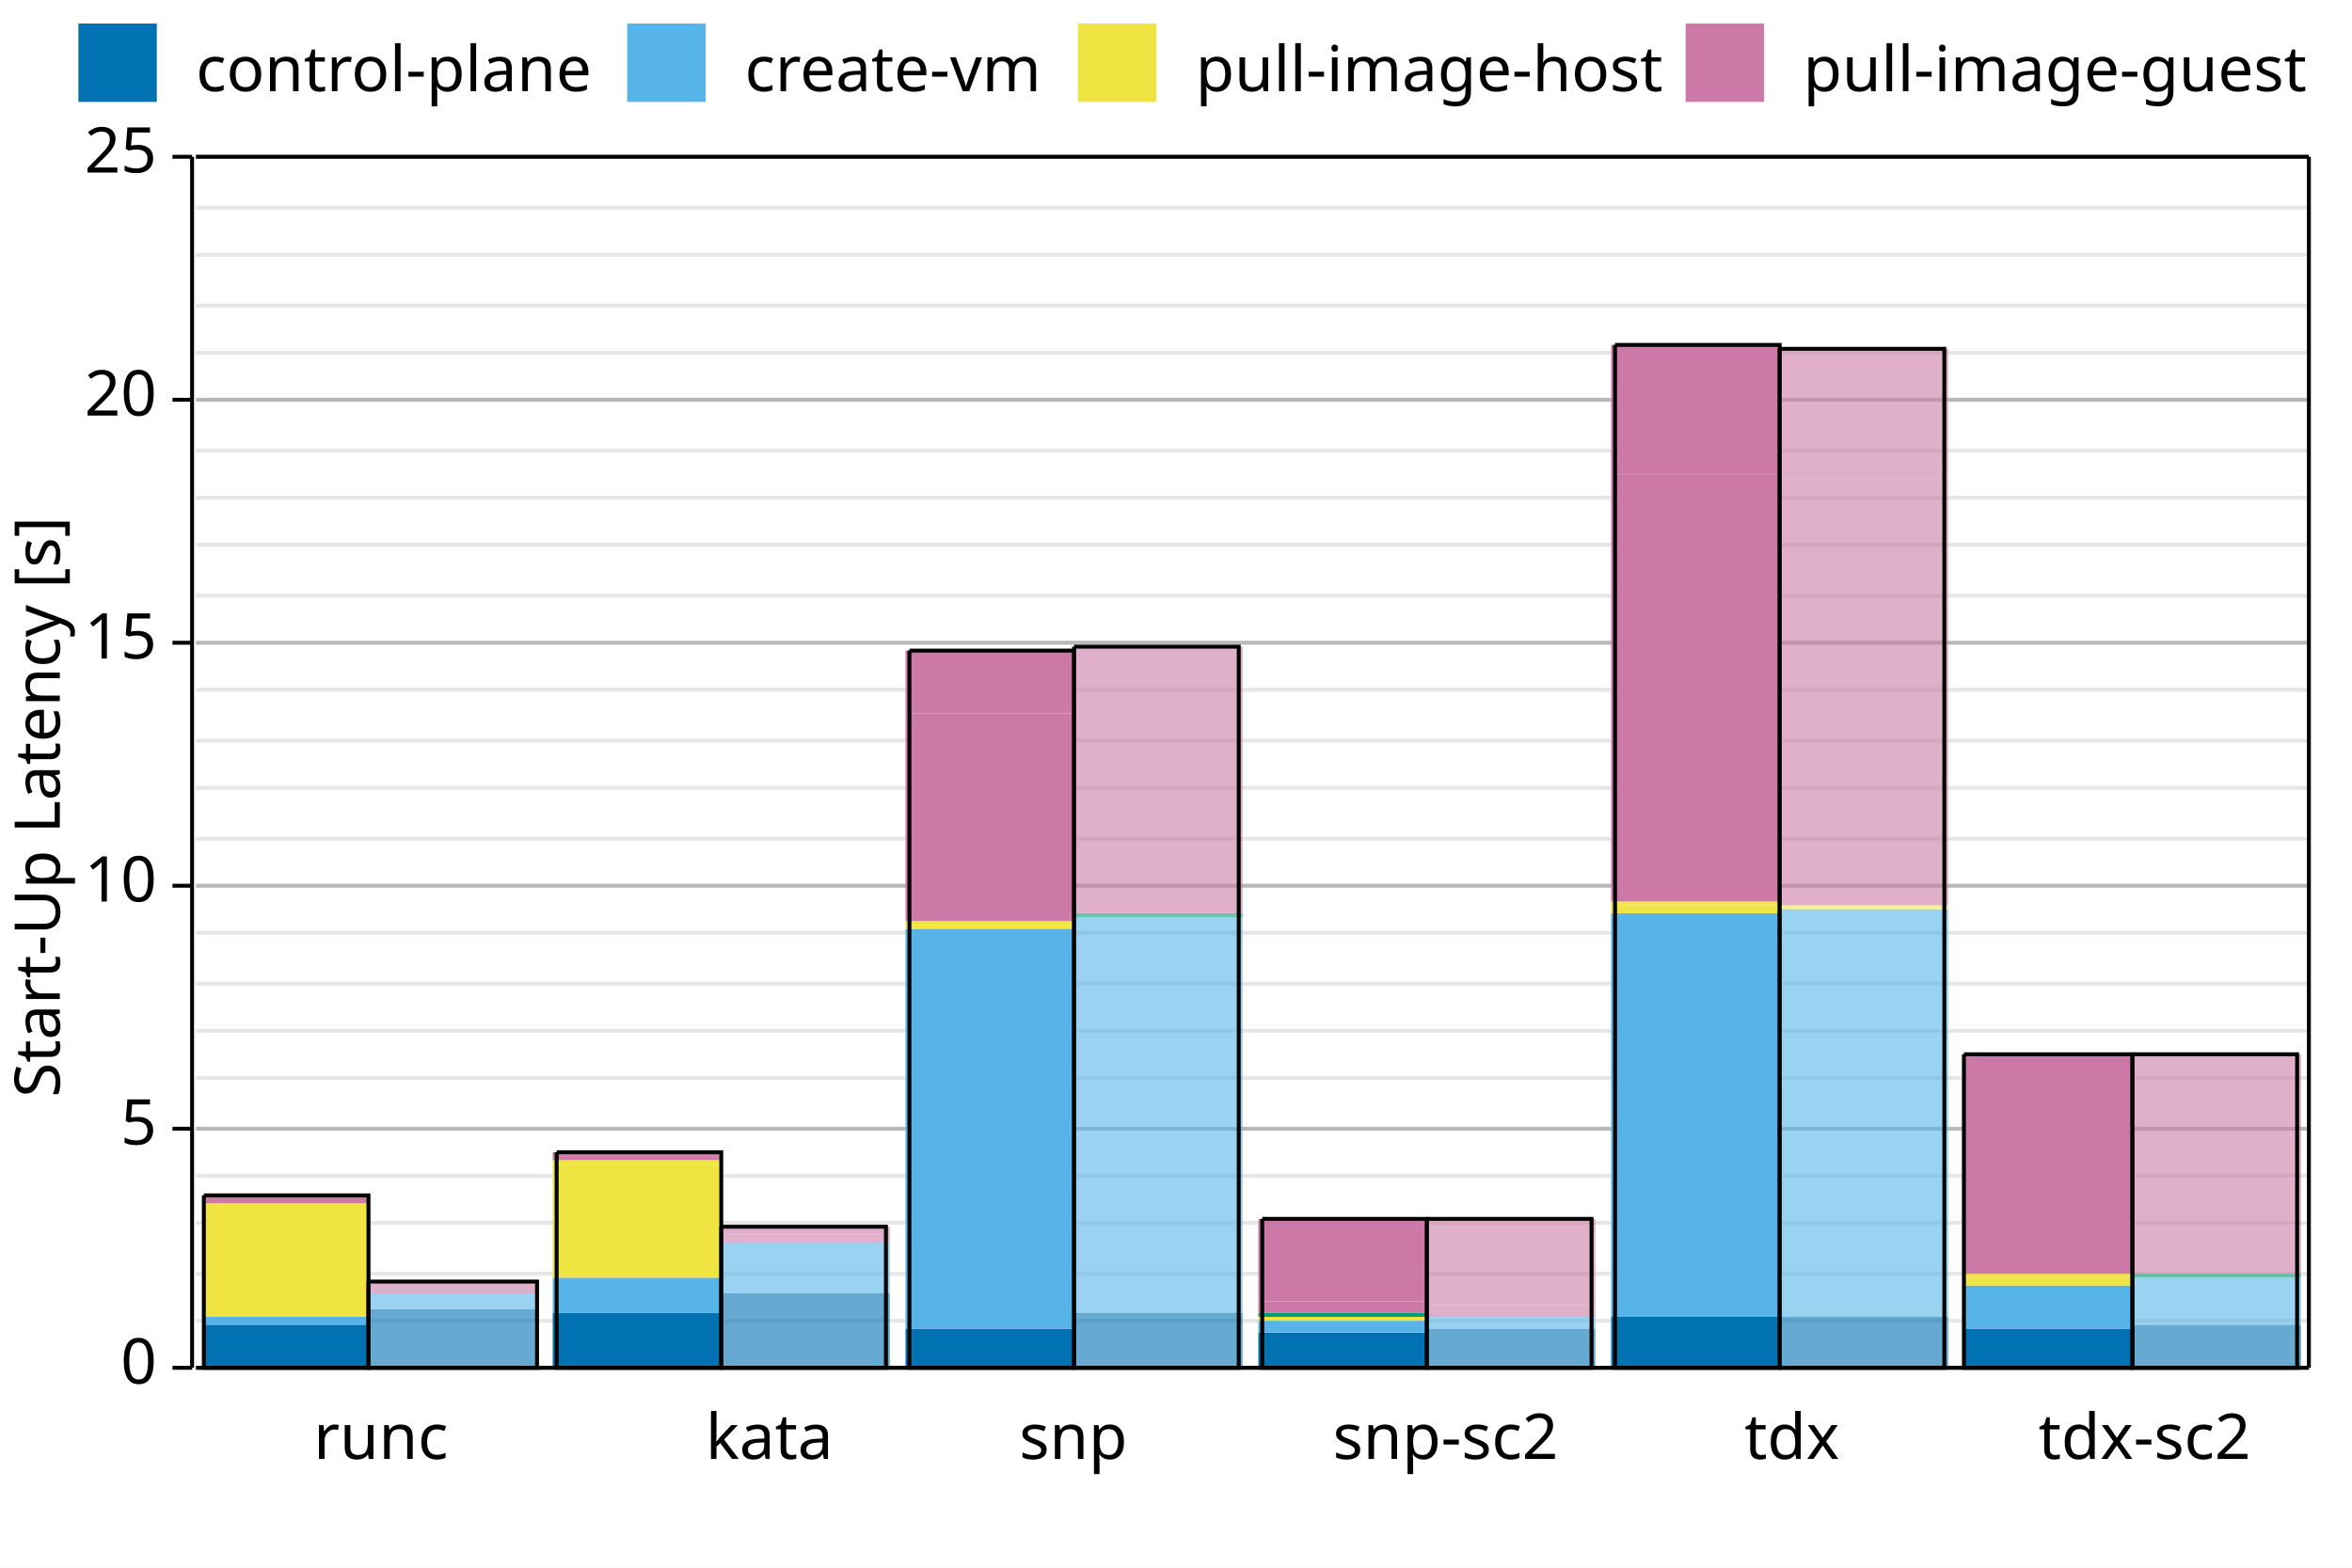
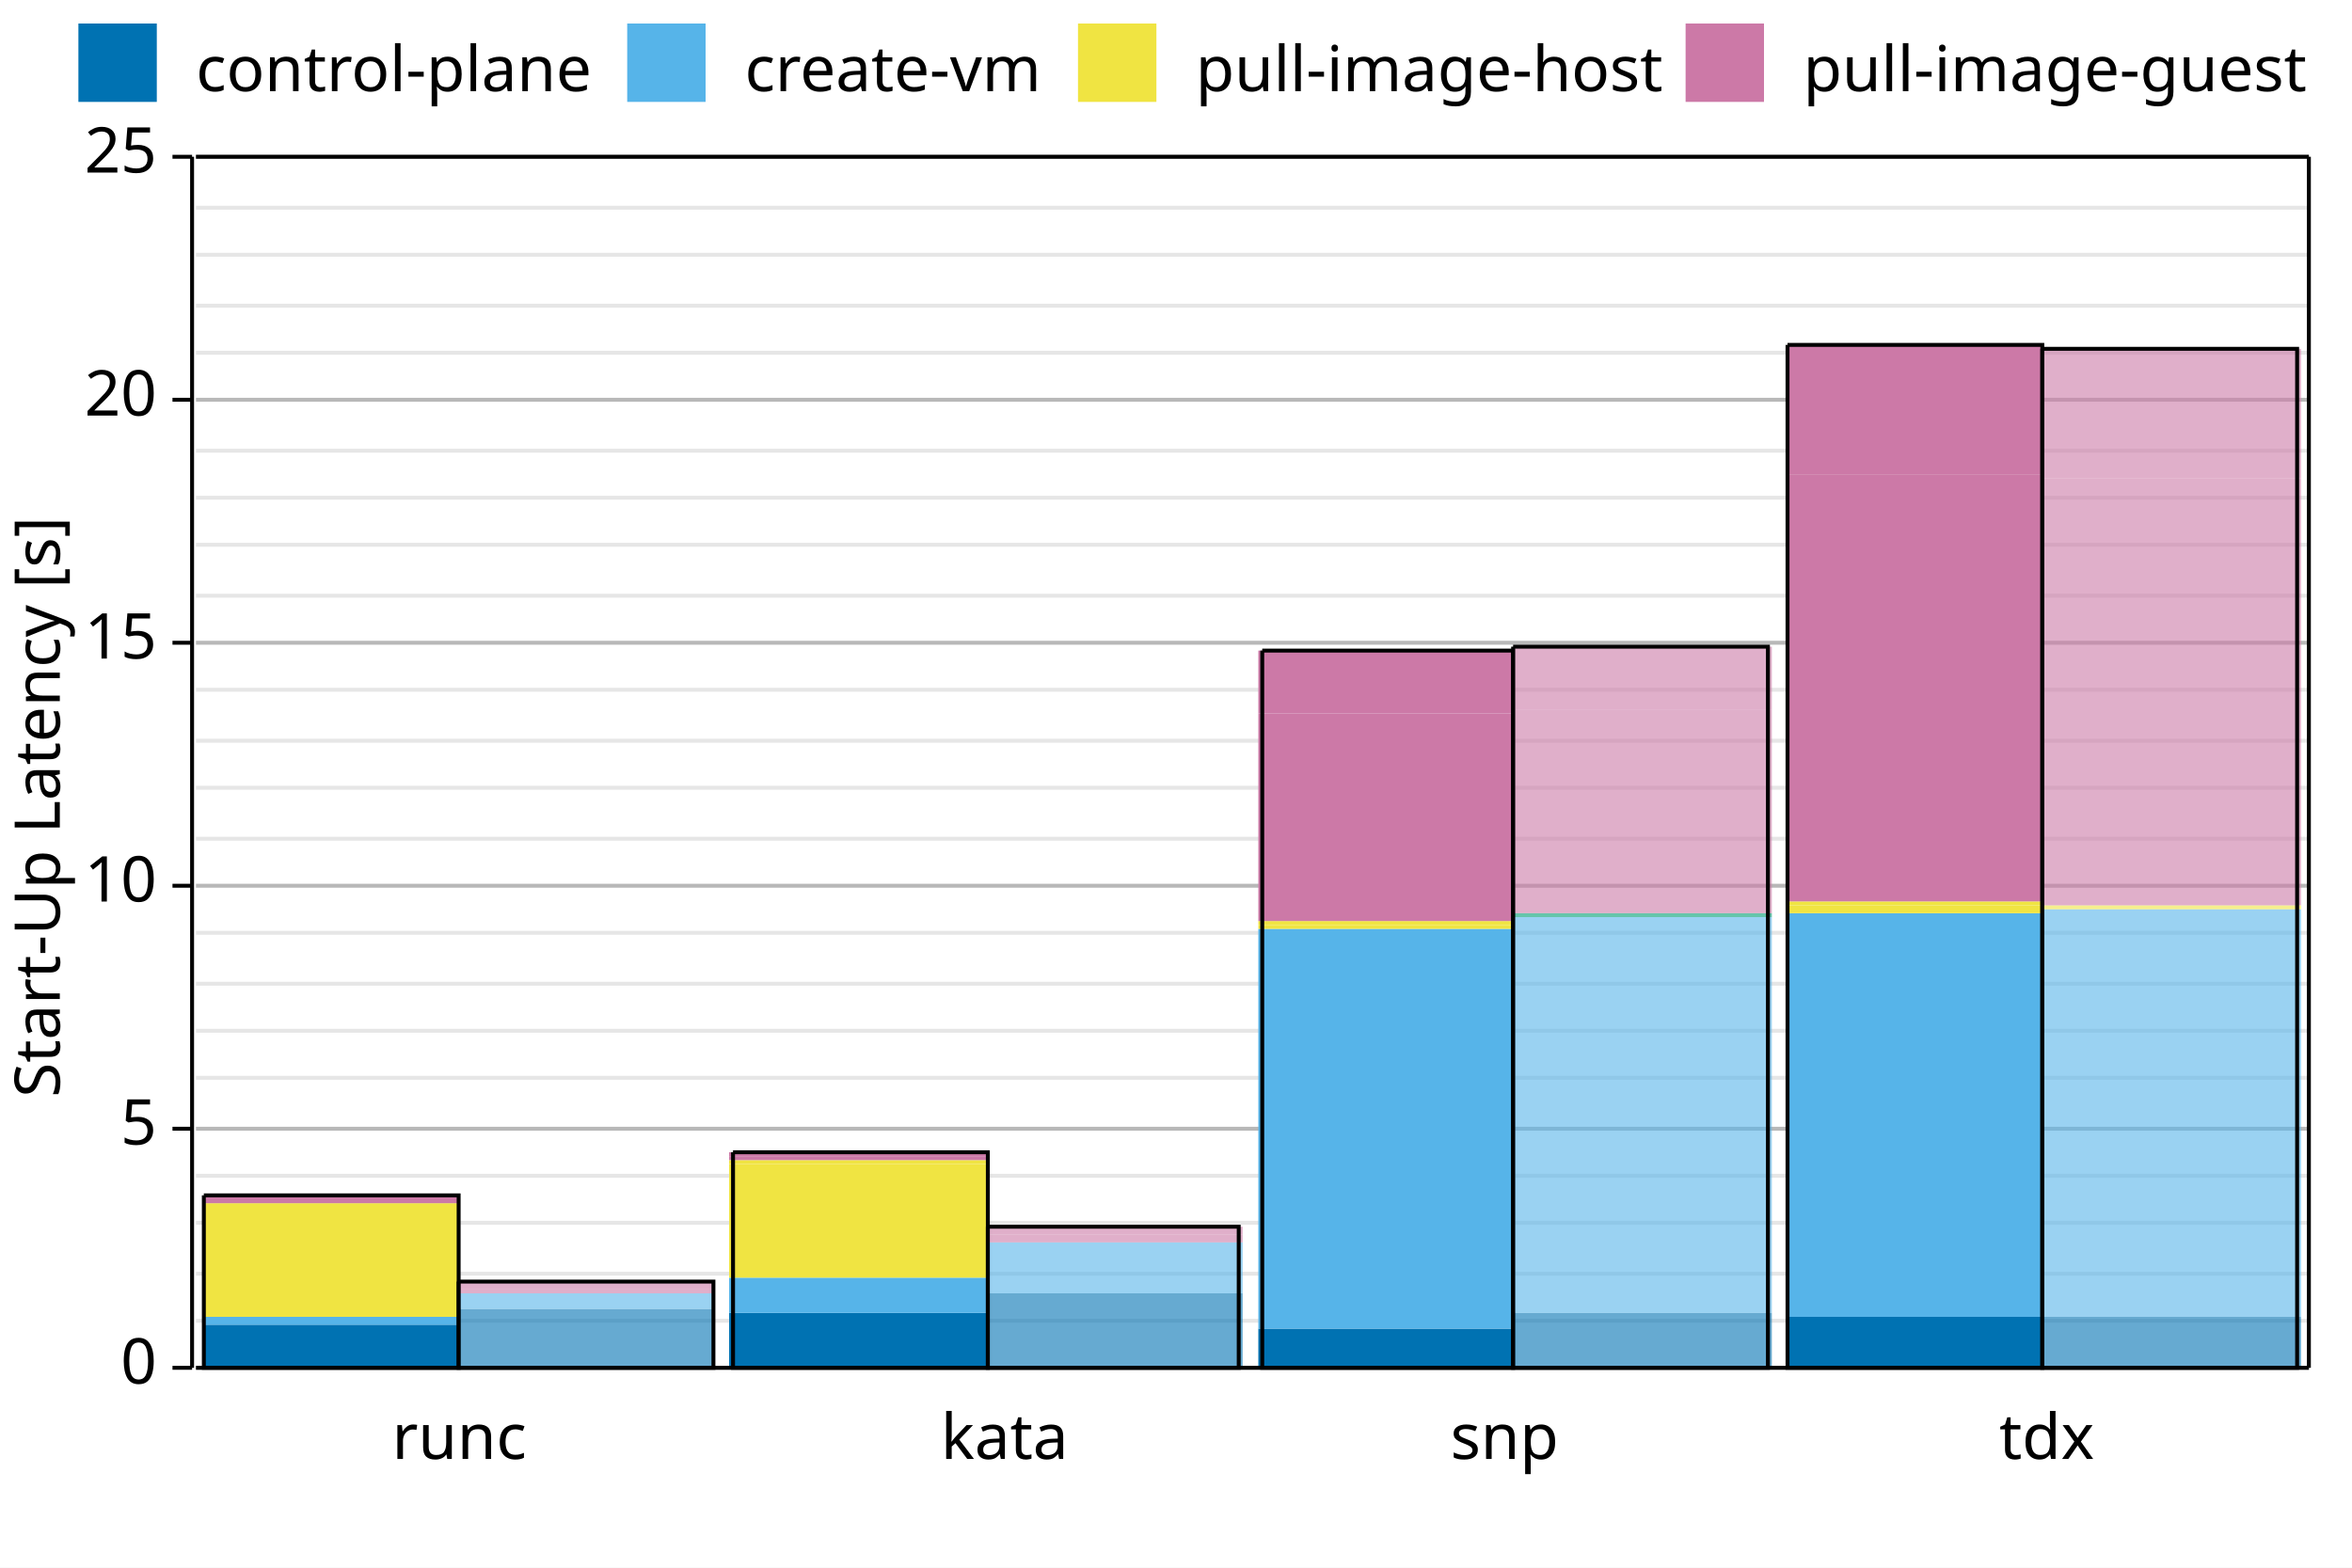
<svg xmlns="http://www.w3.org/2000/svg" width="600" height="400" viewBox="0 0 600 400">
  <rect x="0" y="0" width="600" height="400" opacity="1" fill="#FFFFFF" stroke="none" />
  <line opacity="0.1" stroke="#000000" stroke-width="1" x1="50" y1="349" x2="589" y2="349" />
  <line opacity="0.1" stroke="#000000" stroke-width="1" x1="50" y1="337" x2="589" y2="337" />
  <line opacity="0.1" stroke="#000000" stroke-width="1" x1="50" y1="325" x2="589" y2="325" />
  <line opacity="0.1" stroke="#000000" stroke-width="1" x1="50" y1="312" x2="589" y2="312" />
  <line opacity="0.1" stroke="#000000" stroke-width="1" x1="50" y1="300" x2="589" y2="300" />
  <line opacity="0.1" stroke="#000000" stroke-width="1" x1="50" y1="288" x2="589" y2="288" />
  <line opacity="0.1" stroke="#000000" stroke-width="1" x1="50" y1="275" x2="589" y2="275" />
  <line opacity="0.1" stroke="#000000" stroke-width="1" x1="50" y1="263" x2="589" y2="263" />
  <line opacity="0.1" stroke="#000000" stroke-width="1" x1="50" y1="251" x2="589" y2="251" />
  <line opacity="0.1" stroke="#000000" stroke-width="1" x1="50" y1="238" x2="589" y2="238" />
  <line opacity="0.1" stroke="#000000" stroke-width="1" x1="50" y1="226" x2="589" y2="226" />
  <line opacity="0.1" stroke="#000000" stroke-width="1" x1="50" y1="214" x2="589" y2="214" />
  <line opacity="0.1" stroke="#000000" stroke-width="1" x1="50" y1="201" x2="589" y2="201" />
  <line opacity="0.1" stroke="#000000" stroke-width="1" x1="50" y1="189" x2="589" y2="189" />
  <line opacity="0.1" stroke="#000000" stroke-width="1" x1="50" y1="176" x2="589" y2="176" />
  <line opacity="0.1" stroke="#000000" stroke-width="1" x1="50" y1="164" x2="589" y2="164" />
  <line opacity="0.1" stroke="#000000" stroke-width="1" x1="50" y1="152" x2="589" y2="152" />
  <line opacity="0.1" stroke="#000000" stroke-width="1" x1="50" y1="139" x2="589" y2="139" />
  <line opacity="0.1" stroke="#000000" stroke-width="1" x1="50" y1="127" x2="589" y2="127" />
  <line opacity="0.1" stroke="#000000" stroke-width="1" x1="50" y1="115" x2="589" y2="115" />
  <line opacity="0.1" stroke="#000000" stroke-width="1" x1="50" y1="102" x2="589" y2="102" />
  <line opacity="0.1" stroke="#000000" stroke-width="1" x1="50" y1="90" x2="589" y2="90" />
  <line opacity="0.1" stroke="#000000" stroke-width="1" x1="50" y1="78" x2="589" y2="78" />
  <line opacity="0.1" stroke="#000000" stroke-width="1" x1="50" y1="65" x2="589" y2="65" />
  <line opacity="0.1" stroke="#000000" stroke-width="1" x1="50" y1="53" x2="589" y2="53" />
  <line opacity="0.1" stroke="#000000" stroke-width="1" x1="50" y1="40" x2="589" y2="40" />
  <line opacity="0.2" stroke="#000000" stroke-width="1" x1="50" y1="349" x2="589" y2="349" />
  <line opacity="0.2" stroke="#000000" stroke-width="1" x1="50" y1="288" x2="589" y2="288" />
  <line opacity="0.2" stroke="#000000" stroke-width="1" x1="50" y1="226" x2="589" y2="226" />
  <line opacity="0.2" stroke="#000000" stroke-width="1" x1="50" y1="164" x2="589" y2="164" />
  <line opacity="0.2" stroke="#000000" stroke-width="1" x1="50" y1="102" x2="589" y2="102" />
  <line opacity="0.2" stroke="#000000" stroke-width="1" x1="50" y1="40" x2="589" y2="40" />
  <polyline fill="none" opacity="1" stroke="#000000" stroke-width="1" points="49,40 49,349 " />
  <text x="40" y="349" dy="0.5ex" text-anchor="end" font-family="sans-serif" font-size="16.129" opacity="1" fill="#000000">
0
</text>
  <polyline fill="none" opacity="1" stroke="#000000" stroke-width="1" points="44,349 49,349 " />
  <text x="40" y="288" dy="0.5ex" text-anchor="end" font-family="sans-serif" font-size="16.129" opacity="1" fill="#000000">
5
</text>
  <polyline fill="none" opacity="1" stroke="#000000" stroke-width="1" points="44,288 49,288 " />
  <text x="40" y="226" dy="0.5ex" text-anchor="end" font-family="sans-serif" font-size="16.129" opacity="1" fill="#000000">
10
</text>
  <polyline fill="none" opacity="1" stroke="#000000" stroke-width="1" points="44,226 49,226 " />
  <text x="40" y="164" dy="0.5ex" text-anchor="end" font-family="sans-serif" font-size="16.129" opacity="1" fill="#000000">
15
</text>
  <polyline fill="none" opacity="1" stroke="#000000" stroke-width="1" points="44,164 49,164 " />
  <text x="40" y="102" dy="0.5ex" text-anchor="end" font-family="sans-serif" font-size="16.129" opacity="1" fill="#000000">
20
</text>
  <polyline fill="none" opacity="1" stroke="#000000" stroke-width="1" points="44,102 49,102 " />
  <text x="40" y="40" dy="0.5ex" text-anchor="end" font-family="sans-serif" font-size="16.129" opacity="1" fill="#000000">
25
</text>
  <polyline fill="none" opacity="1" stroke="#000000" stroke-width="1" points="44,40 49,40 " />
  <text x="3" y="280" dy="0.76em" text-anchor="start" font-family="sans-serif" font-size="16.129" opacity="1" fill="#000000" transform="rotate(270, 3, 280)">
Start-Up Latency [s]
</text>
-   <rect x="52" y="338" width="42" height="11" opacity="1" fill="#0072B2" stroke="none" />
-   <rect x="141" y="335" width="43" height="14" opacity="1" fill="#0072B2" stroke="none" />
-   <rect x="231" y="339" width="43" height="10" opacity="1" fill="#0072B2" stroke="none" />
-   <rect x="321" y="340" width="43" height="9" opacity="1" fill="#0072B2" stroke="none" />
-   <rect x="411" y="336" width="43" height="13" opacity="1" fill="#0072B2" stroke="none" />
-   <rect x="501" y="339" width="43" height="10" opacity="1" fill="#0072B2" stroke="none" />
-   <rect x="52" y="336" width="42" height="2" opacity="1" fill="#56B4E9" stroke="none" />
-   <rect x="141" y="326" width="43" height="9" opacity="1" fill="#56B4E9" stroke="none" />
-   <rect x="231" y="237" width="43" height="102" opacity="1" fill="#56B4E9" stroke="none" />
-   <rect x="321" y="337" width="43" height="3" opacity="1" fill="#56B4E9" stroke="none" />
-   <rect x="411" y="233" width="43" height="103" opacity="1" fill="#56B4E9" stroke="none" />
-   <rect x="501" y="328" width="43" height="11" opacity="1" fill="#56B4E9" stroke="none" />
-   <rect x="52" y="307" width="42" height="29" opacity="1" fill="#F0E442" stroke="none" />
-   <rect x="141" y="297" width="43" height="29" opacity="1" fill="#F0E442" stroke="none" />
-   <rect x="231" y="236" width="43" height="1" opacity="1" fill="#F0E442" stroke="none" />
-   <rect x="321" y="336" width="43" height="1" opacity="1" fill="#F0E442" stroke="none" />
-   <rect x="411" y="231" width="43" height="2" opacity="1" fill="#F0E442" stroke="none" />
-   <rect x="501" y="326" width="43" height="2" opacity="1" fill="#F0E442" stroke="none" />
-   <rect x="52" y="307" width="42" height="0" opacity="1" fill="#F0E442" stroke="none" />
-   <rect x="141" y="296" width="43" height="1" opacity="1" fill="#F0E442" stroke="none" />
-   <rect x="231" y="235" width="43" height="1" opacity="1" fill="#F0E442" stroke="none" />
-   <rect x="321" y="336" width="43" height="0" opacity="1" fill="#F0E442" stroke="none" />
-   <rect x="411" y="230" width="43" height="1" opacity="1" fill="#F0E442" stroke="none" />
-   <rect x="501" y="325" width="43" height="1" opacity="1" fill="#F0E442" stroke="none" />
-   <rect x="52" y="307" width="42" height="0" opacity="1" fill="#009E73" stroke="none" />
-   <rect x="141" y="296" width="43" height="0" opacity="1" fill="#009E73" stroke="none" />
-   <rect x="231" y="235" width="43" height="0" opacity="1" fill="#009E73" stroke="none" />
-   <rect x="321" y="335" width="43" height="1" opacity="1" fill="#009E73" stroke="none" />
-   <rect x="411" y="230" width="43" height="0" opacity="1" fill="#009E73" stroke="none" />
-   <rect x="501" y="325" width="43" height="0" opacity="1" fill="#009E73" stroke="none" />
-   <rect x="52" y="306" width="42" height="1" opacity="1" fill="#CC79A7" stroke="none" />
-   <rect x="141" y="295" width="43" height="1" opacity="1" fill="#CC79A7" stroke="none" />
-   <rect x="231" y="182" width="43" height="53" opacity="1" fill="#CC79A7" stroke="none" />
-   <rect x="321" y="332" width="43" height="3" opacity="1" fill="#CC79A7" stroke="none" />
-   <rect x="411" y="121" width="43" height="109" opacity="1" fill="#CC79A7" stroke="none" />
-   <rect x="501" y="318" width="43" height="7" opacity="1" fill="#CC79A7" stroke="none" />
-   <rect x="52" y="305" width="42" height="1" opacity="1" fill="#CC79A7" stroke="none" />
-   <rect x="141" y="294" width="43" height="1" opacity="1" fill="#CC79A7" stroke="none" />
-   <rect x="231" y="166" width="43" height="16" opacity="1" fill="#CC79A7" stroke="none" />
-   <rect x="321" y="311" width="43" height="21" opacity="1" fill="#CC79A7" stroke="none" />
-   <rect x="411" y="88" width="43" height="33" opacity="1" fill="#CC79A7" stroke="none" />
-   <rect x="501" y="269" width="43" height="49" opacity="1" fill="#CC79A7" stroke="none" />
-   <polyline fill="none" opacity="1" stroke="#000000" stroke-width="1" points="52,305 94,305 94,349 52,349 52,305 " />
-   <polyline fill="none" opacity="1" stroke="#000000" stroke-width="1" points="142,294 184,294 184,349 142,349 142,294 " />
-   <polyline fill="none" opacity="1" stroke="#000000" stroke-width="1" points="232,166 274,166 274,349 232,349 232,166 " />
-   <polyline fill="none" opacity="1" stroke="#000000" stroke-width="1" points="322,311 364,311 364,349 322,349 322,311 " />
-   <polyline fill="none" opacity="1" stroke="#000000" stroke-width="1" points="412,88 454,88 454,349 412,349 412,88 " />
-   <polyline fill="none" opacity="1" stroke="#000000" stroke-width="1" points="501,269 544,269 544,349 501,349 501,269 " />
-   <rect x="94" y="334" width="43" height="15" opacity="0.6" fill="#0072B2" stroke="none" />
-   <rect x="184" y="330" width="43" height="19" opacity="0.6" fill="#0072B2" stroke="none" />
-   <rect x="274" y="335" width="43" height="14" opacity="0.6" fill="#0072B2" stroke="none" />
-   <rect x="364" y="339" width="43" height="10" opacity="0.6" fill="#0072B2" stroke="none" />
-   <rect x="454" y="336" width="43" height="13" opacity="0.6" fill="#0072B2" stroke="none" />
-   <rect x="544" y="338" width="43" height="11" opacity="0.6" fill="#0072B2" stroke="none" />
-   <rect x="94" y="330" width="43" height="4" opacity="0.6" fill="#56B4E9" stroke="none" />
-   <rect x="184" y="317" width="43" height="13" opacity="0.6" fill="#56B4E9" stroke="none" />
-   <rect x="274" y="234" width="43" height="101" opacity="0.6" fill="#56B4E9" stroke="none" />
-   <rect x="364" y="336" width="43" height="3" opacity="0.6" fill="#56B4E9" stroke="none" />
-   <rect x="454" y="232" width="43" height="104" opacity="0.6" fill="#56B4E9" stroke="none" />
-   <rect x="544" y="326" width="43" height="12" opacity="0.6" fill="#56B4E9" stroke="none" />
-   <rect x="94" y="330" width="43" height="0" opacity="0.6" fill="#F0E442" stroke="none" />
-   <rect x="184" y="317" width="43" height="0" opacity="0.6" fill="#F0E442" stroke="none" />
-   <rect x="274" y="234" width="43" height="0" opacity="0.6" fill="#F0E442" stroke="none" />
-   <rect x="364" y="336" width="43" height="0" opacity="0.6" fill="#F0E442" stroke="none" />
-   <rect x="454" y="232" width="43" height="0" opacity="0.6" fill="#F0E442" stroke="none" />
-   <rect x="544" y="326" width="43" height="0" opacity="0.6" fill="#F0E442" stroke="none" />
-   <rect x="94" y="330" width="43" height="0" opacity="0.6" fill="#F0E442" stroke="none" />
-   <rect x="184" y="317" width="43" height="0" opacity="0.6" fill="#F0E442" stroke="none" />
-   <rect x="274" y="234" width="43" height="0" opacity="0.6" fill="#F0E442" stroke="none" />
-   <rect x="364" y="336" width="43" height="0" opacity="0.6" fill="#F0E442" stroke="none" />
-   <rect x="454" y="231" width="43" height="1" opacity="0.6" fill="#F0E442" stroke="none" />
-   <rect x="544" y="326" width="43" height="0" opacity="0.6" fill="#F0E442" stroke="none" />
-   <rect x="94" y="330" width="43" height="0" opacity="0.6" fill="#009E73" stroke="none" />
-   <rect x="184" y="317" width="43" height="0" opacity="0.6" fill="#009E73" stroke="none" />
-   <rect x="274" y="233" width="43" height="1" opacity="0.6" fill="#009E73" stroke="none" />
-   <rect x="364" y="336" width="43" height="0" opacity="0.6" fill="#009E73" stroke="none" />
-   <rect x="454" y="231" width="43" height="0" opacity="0.6" fill="#009E73" stroke="none" />
-   <rect x="544" y="325" width="43" height="1" opacity="0.6" fill="#009E73" stroke="none" />
-   <rect x="94" y="329" width="43" height="1" opacity="0.6" fill="#CC79A7" stroke="none" />
-   <rect x="184" y="315" width="43" height="2" opacity="0.6" fill="#CC79A7" stroke="none" />
-   <rect x="274" y="181" width="43" height="52" opacity="0.6" fill="#CC79A7" stroke="none" />
-   <rect x="364" y="333" width="43" height="3" opacity="0.6" fill="#CC79A7" stroke="none" />
-   <rect x="454" y="122" width="43" height="109" opacity="0.6" fill="#CC79A7" stroke="none" />
-   <rect x="544" y="318" width="43" height="7" opacity="0.6" fill="#CC79A7" stroke="none" />
-   <rect x="94" y="327" width="43" height="2" opacity="0.6" fill="#CC79A7" stroke="none" />
-   <rect x="184" y="313" width="43" height="2" opacity="0.6" fill="#CC79A7" stroke="none" />
-   <rect x="274" y="165" width="43" height="16" opacity="0.6" fill="#CC79A7" stroke="none" />
-   <rect x="364" y="311" width="43" height="22" opacity="0.6" fill="#CC79A7" stroke="none" />
-   <rect x="454" y="89" width="43" height="33" opacity="0.6" fill="#CC79A7" stroke="none" />
-   <rect x="544" y="269" width="43" height="49" opacity="0.6" fill="#CC79A7" stroke="none" />
-   <polyline fill="none" opacity="1" stroke="#000000" stroke-width="1" points="94,327 137,327 137,349 94,349 94,327 " />
-   <polyline fill="none" opacity="1" stroke="#000000" stroke-width="1" points="184,313 226,313 226,349 184,349 184,313 " />
-   <polyline fill="none" opacity="1" stroke="#000000" stroke-width="1" points="274,165 316,165 316,349 274,349 274,165 " />
-   <polyline fill="none" opacity="1" stroke="#000000" stroke-width="1" points="364,311 406,311 406,349 364,349 364,311 " />
-   <polyline fill="none" opacity="1" stroke="#000000" stroke-width="1" points="454,89 496,89 496,349 454,349 454,89 " />
-   <polyline fill="none" opacity="1" stroke="#000000" stroke-width="1" points="544,269 586,269 586,349 544,349 544,269 " />
+   <rect x="52" y="338" width="65" height="11" opacity="1" fill="#0072B2" stroke="none" />
+   <rect x="186" y="335" width="66" height="14" opacity="1" fill="#0072B2" stroke="none" />
+   <rect x="321" y="339" width="65" height="10" opacity="1" fill="#0072B2" stroke="none" />
+   <rect x="456" y="336" width="65" height="13" opacity="1" fill="#0072B2" stroke="none" />
+   <rect x="52" y="336" width="65" height="2" opacity="1" fill="#56B4E9" stroke="none" />
+   <rect x="186" y="326" width="66" height="9" opacity="1" fill="#56B4E9" stroke="none" />
+   <rect x="321" y="237" width="65" height="102" opacity="1" fill="#56B4E9" stroke="none" />
+   <rect x="456" y="233" width="65" height="103" opacity="1" fill="#56B4E9" stroke="none" />
+   <rect x="52" y="307" width="65" height="29" opacity="1" fill="#F0E442" stroke="none" />
+   <rect x="186" y="297" width="66" height="29" opacity="1" fill="#F0E442" stroke="none" />
+   <rect x="321" y="236" width="65" height="1" opacity="1" fill="#F0E442" stroke="none" />
+   <rect x="456" y="231" width="65" height="2" opacity="1" fill="#F0E442" stroke="none" />
+   <rect x="52" y="307" width="65" height="0" opacity="1" fill="#F0E442" stroke="none" />
+   <rect x="186" y="296" width="66" height="1" opacity="1" fill="#F0E442" stroke="none" />
+   <rect x="321" y="235" width="65" height="1" opacity="1" fill="#F0E442" stroke="none" />
+   <rect x="456" y="230" width="65" height="1" opacity="1" fill="#F0E442" stroke="none" />
+   <rect x="52" y="307" width="65" height="0" opacity="1" fill="#009E73" stroke="none" />
+   <rect x="186" y="296" width="66" height="0" opacity="1" fill="#009E73" stroke="none" />
+   <rect x="321" y="235" width="65" height="0" opacity="1" fill="#009E73" stroke="none" />
+   <rect x="456" y="230" width="65" height="0" opacity="1" fill="#009E73" stroke="none" />
+   <rect x="52" y="306" width="65" height="1" opacity="1" fill="#CC79A7" stroke="none" />
+   <rect x="186" y="295" width="66" height="1" opacity="1" fill="#CC79A7" stroke="none" />
+   <rect x="321" y="182" width="65" height="53" opacity="1" fill="#CC79A7" stroke="none" />
+   <rect x="456" y="121" width="65" height="109" opacity="1" fill="#CC79A7" stroke="none" />
+   <rect x="52" y="305" width="65" height="1" opacity="1" fill="#CC79A7" stroke="none" />
+   <rect x="186" y="294" width="66" height="1" opacity="1" fill="#CC79A7" stroke="none" />
+   <rect x="321" y="166" width="65" height="16" opacity="1" fill="#CC79A7" stroke="none" />
+   <rect x="456" y="88" width="65" height="33" opacity="1" fill="#CC79A7" stroke="none" />
+   <polyline fill="none" opacity="1" stroke="#000000" stroke-width="1" points="52,305 117,305 117,349 52,349 52,305 " />
+   <polyline fill="none" opacity="1" stroke="#000000" stroke-width="1" points="187,294 252,294 252,349 187,349 187,294 " />
+   <polyline fill="none" opacity="1" stroke="#000000" stroke-width="1" points="322,166 386,166 386,349 322,349 322,166 " />
+   <polyline fill="none" opacity="1" stroke="#000000" stroke-width="1" points="456,88 521,88 521,349 456,349 456,88 " />
+   <rect x="117" y="334" width="65" height="15" opacity="0.6" fill="#0072B2" stroke="none" />
+   <rect x="252" y="330" width="65" height="19" opacity="0.6" fill="#0072B2" stroke="none" />
+   <rect x="386" y="335" width="66" height="14" opacity="0.6" fill="#0072B2" stroke="none" />
+   <rect x="521" y="336" width="66" height="13" opacity="0.6" fill="#0072B2" stroke="none" />
+   <rect x="117" y="330" width="65" height="4" opacity="0.6" fill="#56B4E9" stroke="none" />
+   <rect x="252" y="317" width="65" height="13" opacity="0.6" fill="#56B4E9" stroke="none" />
+   <rect x="386" y="234" width="66" height="101" opacity="0.6" fill="#56B4E9" stroke="none" />
+   <rect x="521" y="232" width="66" height="104" opacity="0.6" fill="#56B4E9" stroke="none" />
+   <rect x="117" y="330" width="65" height="0" opacity="0.6" fill="#F0E442" stroke="none" />
+   <rect x="252" y="317" width="65" height="0" opacity="0.6" fill="#F0E442" stroke="none" />
+   <rect x="386" y="234" width="66" height="0" opacity="0.6" fill="#F0E442" stroke="none" />
+   <rect x="521" y="232" width="66" height="0" opacity="0.6" fill="#F0E442" stroke="none" />
+   <rect x="117" y="330" width="65" height="0" opacity="0.6" fill="#F0E442" stroke="none" />
+   <rect x="252" y="317" width="65" height="0" opacity="0.6" fill="#F0E442" stroke="none" />
+   <rect x="386" y="234" width="66" height="0" opacity="0.6" fill="#F0E442" stroke="none" />
+   <rect x="521" y="231" width="66" height="1" opacity="0.6" fill="#F0E442" stroke="none" />
+   <rect x="117" y="330" width="65" height="0" opacity="0.6" fill="#009E73" stroke="none" />
+   <rect x="252" y="317" width="65" height="0" opacity="0.6" fill="#009E73" stroke="none" />
+   <rect x="386" y="233" width="66" height="1" opacity="0.6" fill="#009E73" stroke="none" />
+   <rect x="521" y="231" width="66" height="0" opacity="0.6" fill="#009E73" stroke="none" />
+   <rect x="117" y="329" width="65" height="1" opacity="0.6" fill="#CC79A7" stroke="none" />
+   <rect x="252" y="315" width="65" height="2" opacity="0.6" fill="#CC79A7" stroke="none" />
+   <rect x="386" y="181" width="66" height="52" opacity="0.6" fill="#CC79A7" stroke="none" />
+   <rect x="521" y="122" width="66" height="109" opacity="0.6" fill="#CC79A7" stroke="none" />
+   <rect x="117" y="327" width="65" height="2" opacity="0.6" fill="#CC79A7" stroke="none" />
+   <rect x="252" y="313" width="65" height="2" opacity="0.6" fill="#CC79A7" stroke="none" />
+   <rect x="386" y="165" width="66" height="16" opacity="0.6" fill="#CC79A7" stroke="none" />
+   <rect x="521" y="89" width="66" height="33" opacity="0.6" fill="#CC79A7" stroke="none" />
+   <polyline fill="none" opacity="1" stroke="#000000" stroke-width="1" points="117,327 182,327 182,349 117,349 117,327 " />
+   <polyline fill="none" opacity="1" stroke="#000000" stroke-width="1" points="252,313 316,313 316,349 252,349 252,313 " />
+   <polyline fill="none" opacity="1" stroke="#000000" stroke-width="1" points="386,165 451,165 451,349 386,349 386,165 " />
+   <polyline fill="none" opacity="1" stroke="#000000" stroke-width="1" points="521,89 586,89 586,349 521,349 521,89 " />
  <polyline fill="none" opacity="1" stroke="#000000" stroke-width="1" points="50,40 589,40 " />
  <polyline fill="none" opacity="1" stroke="#000000" stroke-width="1" points="589,349 589,40 " />
  <polyline fill="none" opacity="1" stroke="#000000" stroke-width="1" points="50,349 589,349 " />
-   <text x="80" y="360" dy="0.76em" text-anchor="start" font-family="sans-serif" font-size="16.129" opacity="1" fill="#000000">
+   <text x="100" y="360" dy="0.76em" text-anchor="start" font-family="sans-serif" font-size="16.129" opacity="1" fill="#000000">
runc
</text>
-   <text x="180" y="360" dy="0.76em" text-anchor="start" font-family="sans-serif" font-size="16.129" opacity="1" fill="#000000">
+   <text x="240" y="360" dy="0.76em" text-anchor="start" font-family="sans-serif" font-size="16.129" opacity="1" fill="#000000">
kata
</text>
-   <text x="260" y="360" dy="0.76em" text-anchor="start" font-family="sans-serif" font-size="16.129" opacity="1" fill="#000000">
+   <text x="370" y="360" dy="0.76em" text-anchor="start" font-family="sans-serif" font-size="16.129" opacity="1" fill="#000000">
snp
</text>
-   <text x="340" y="360" dy="0.76em" text-anchor="start" font-family="sans-serif" font-size="16.129" opacity="1" fill="#000000">
- snp-sc2
- </text>
-   <text x="445" y="360" dy="0.76em" text-anchor="start" font-family="sans-serif" font-size="16.129" opacity="1" fill="#000000">
+   <text x="510" y="360" dy="0.76em" text-anchor="start" font-family="sans-serif" font-size="16.129" opacity="1" fill="#000000">
tdx
- </text>
-   <text x="520" y="360" dy="0.76em" text-anchor="start" font-family="sans-serif" font-size="16.129" opacity="1" fill="#000000">
- tdx-sc2
</text>
  <rect x="20" y="6" width="20" height="20" opacity="1" fill="#0072B2" stroke="none" />
  <text x="50" y="11" dy="0.76em" text-anchor="start" font-family="sans-serif" font-size="16.129" opacity="1" fill="#000000">
control-plane
</text>
  <rect x="160" y="6" width="20" height="20" opacity="1" fill="#56B4E9" stroke="none" />
  <text x="190" y="11" dy="0.76em" text-anchor="start" font-family="sans-serif" font-size="16.129" opacity="1" fill="#000000">
create-vm
</text>
  <rect x="275" y="6" width="20" height="20" opacity="1" fill="#F0E442" stroke="none" />
  <text x="305" y="11" dy="0.76em" text-anchor="start" font-family="sans-serif" font-size="16.129" opacity="1" fill="#000000">
pull-image-host
</text>
  <rect x="430" y="6" width="20" height="20" opacity="1" fill="#CC79A7" stroke="none" />
  <text x="460" y="11" dy="0.76em" text-anchor="start" font-family="sans-serif" font-size="16.129" opacity="1" fill="#000000">
pull-image-guest
</text>
</svg>
